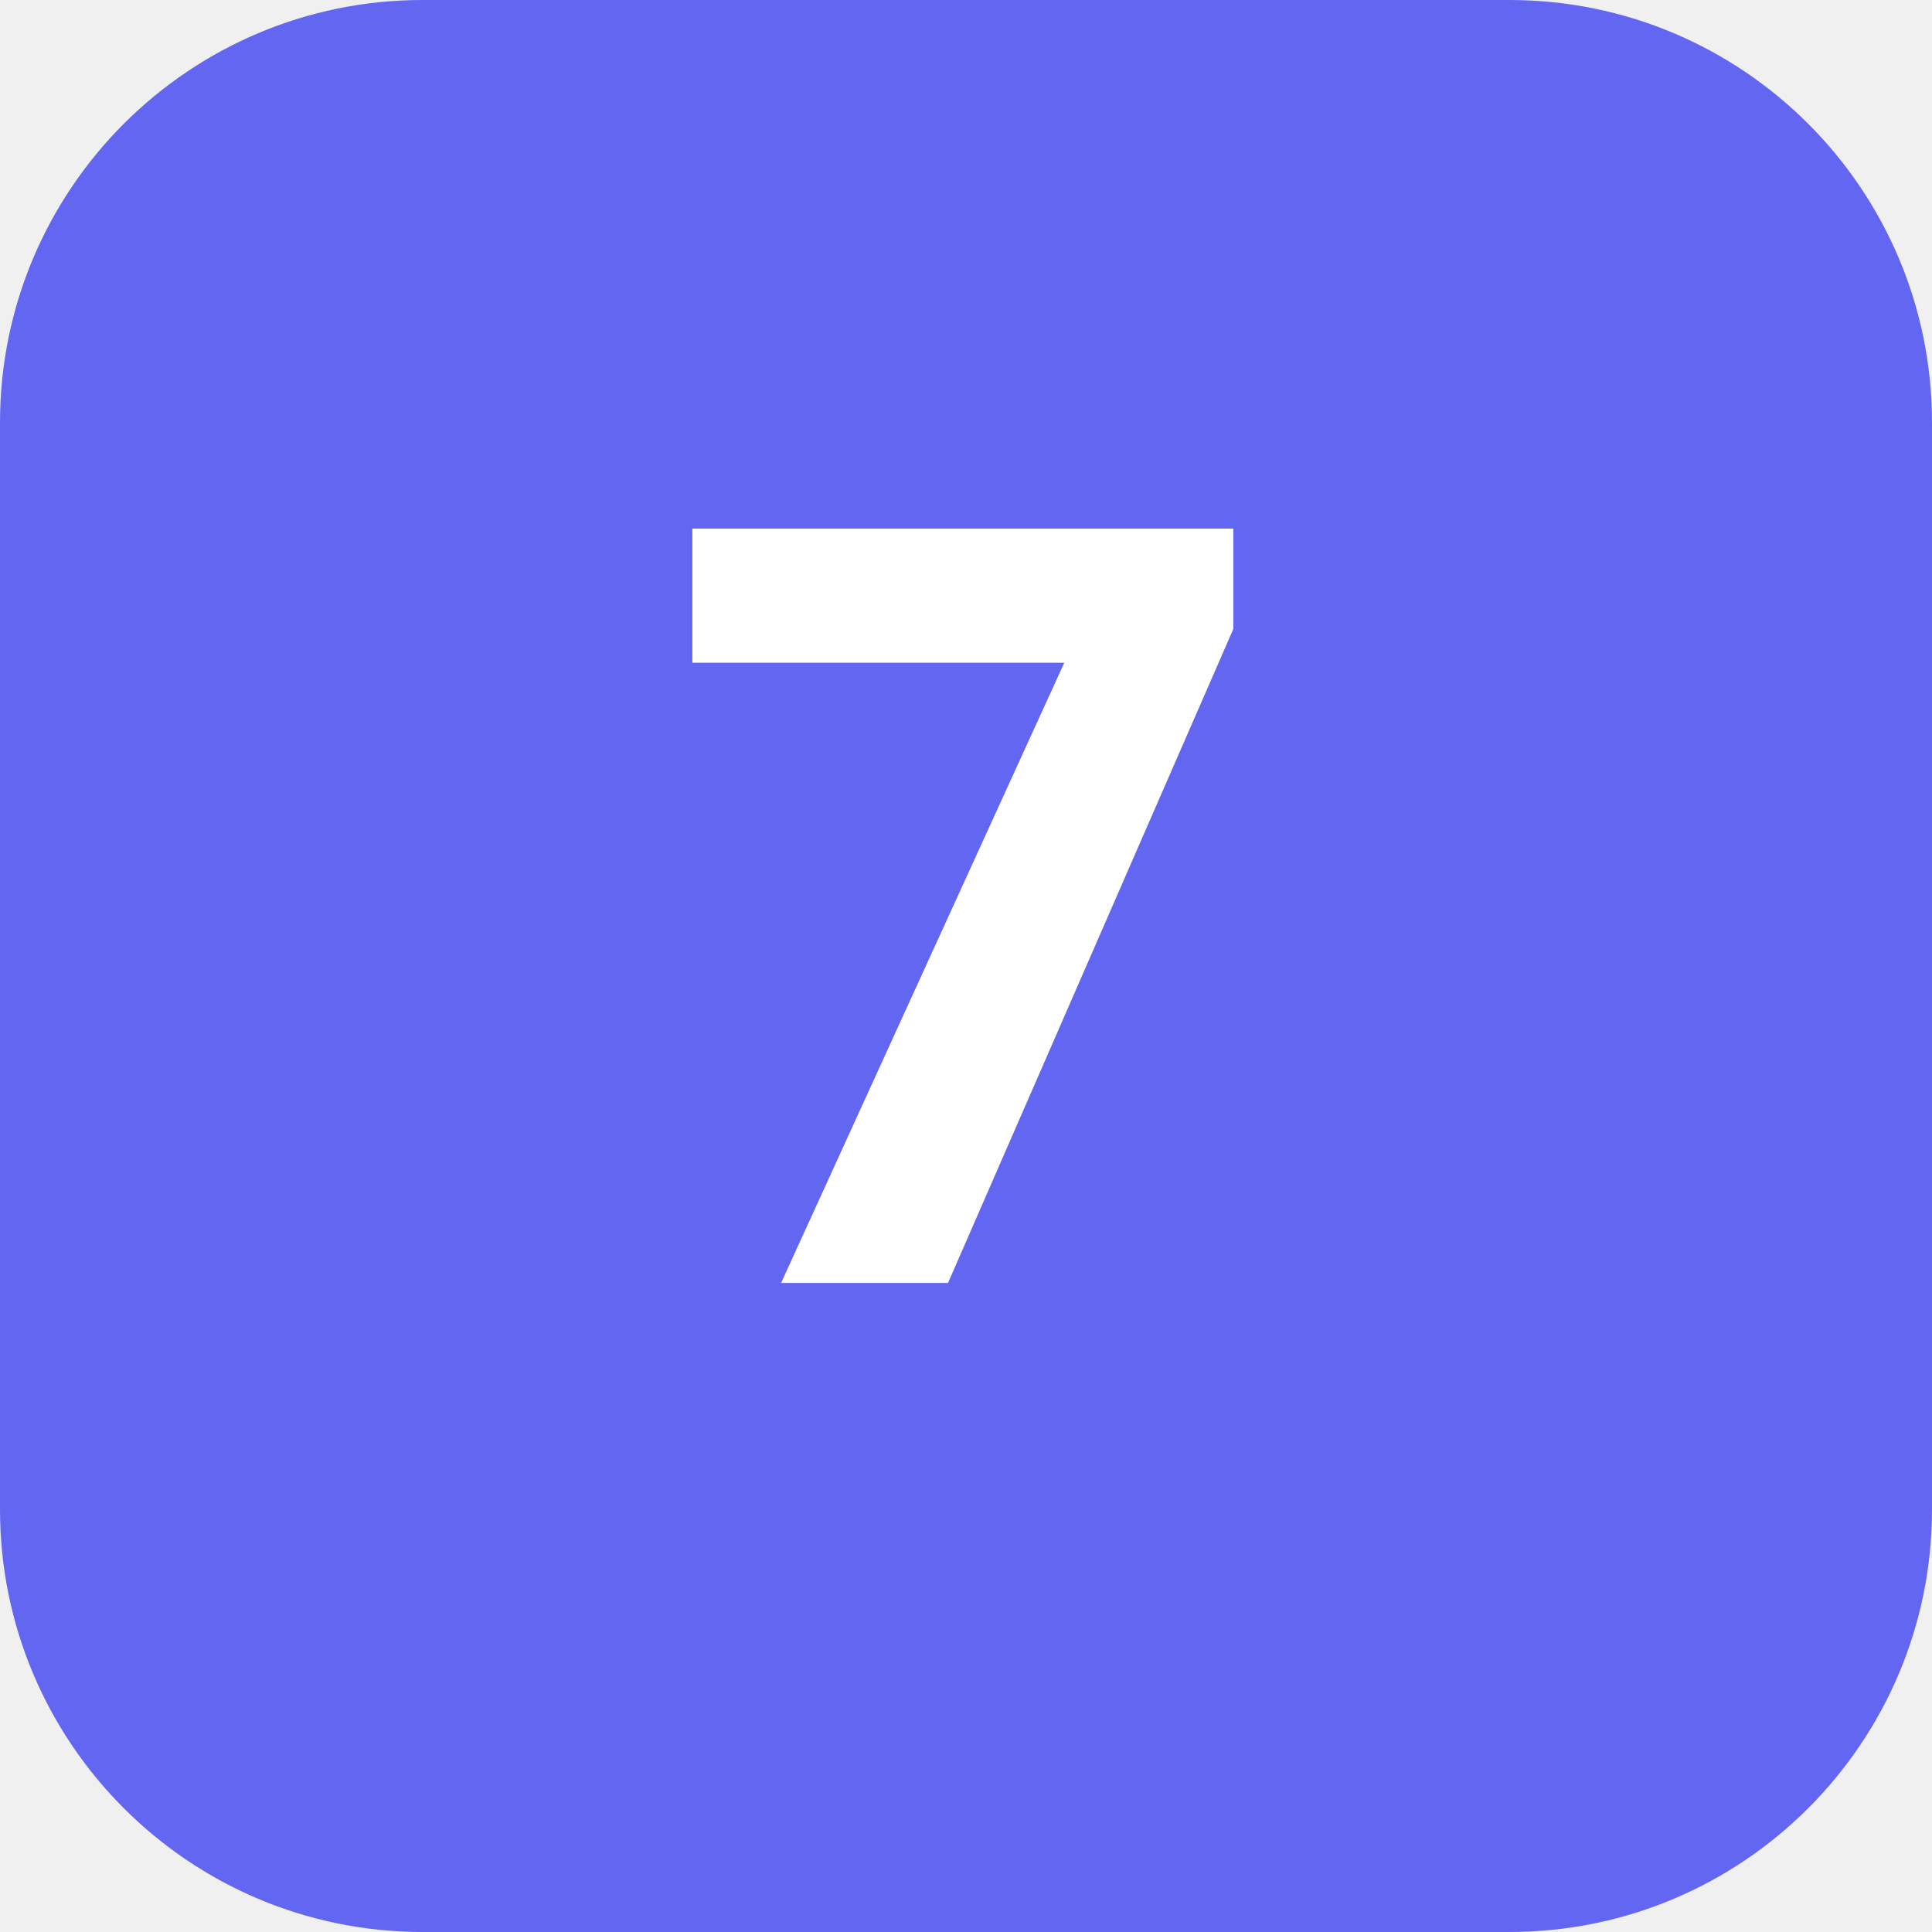
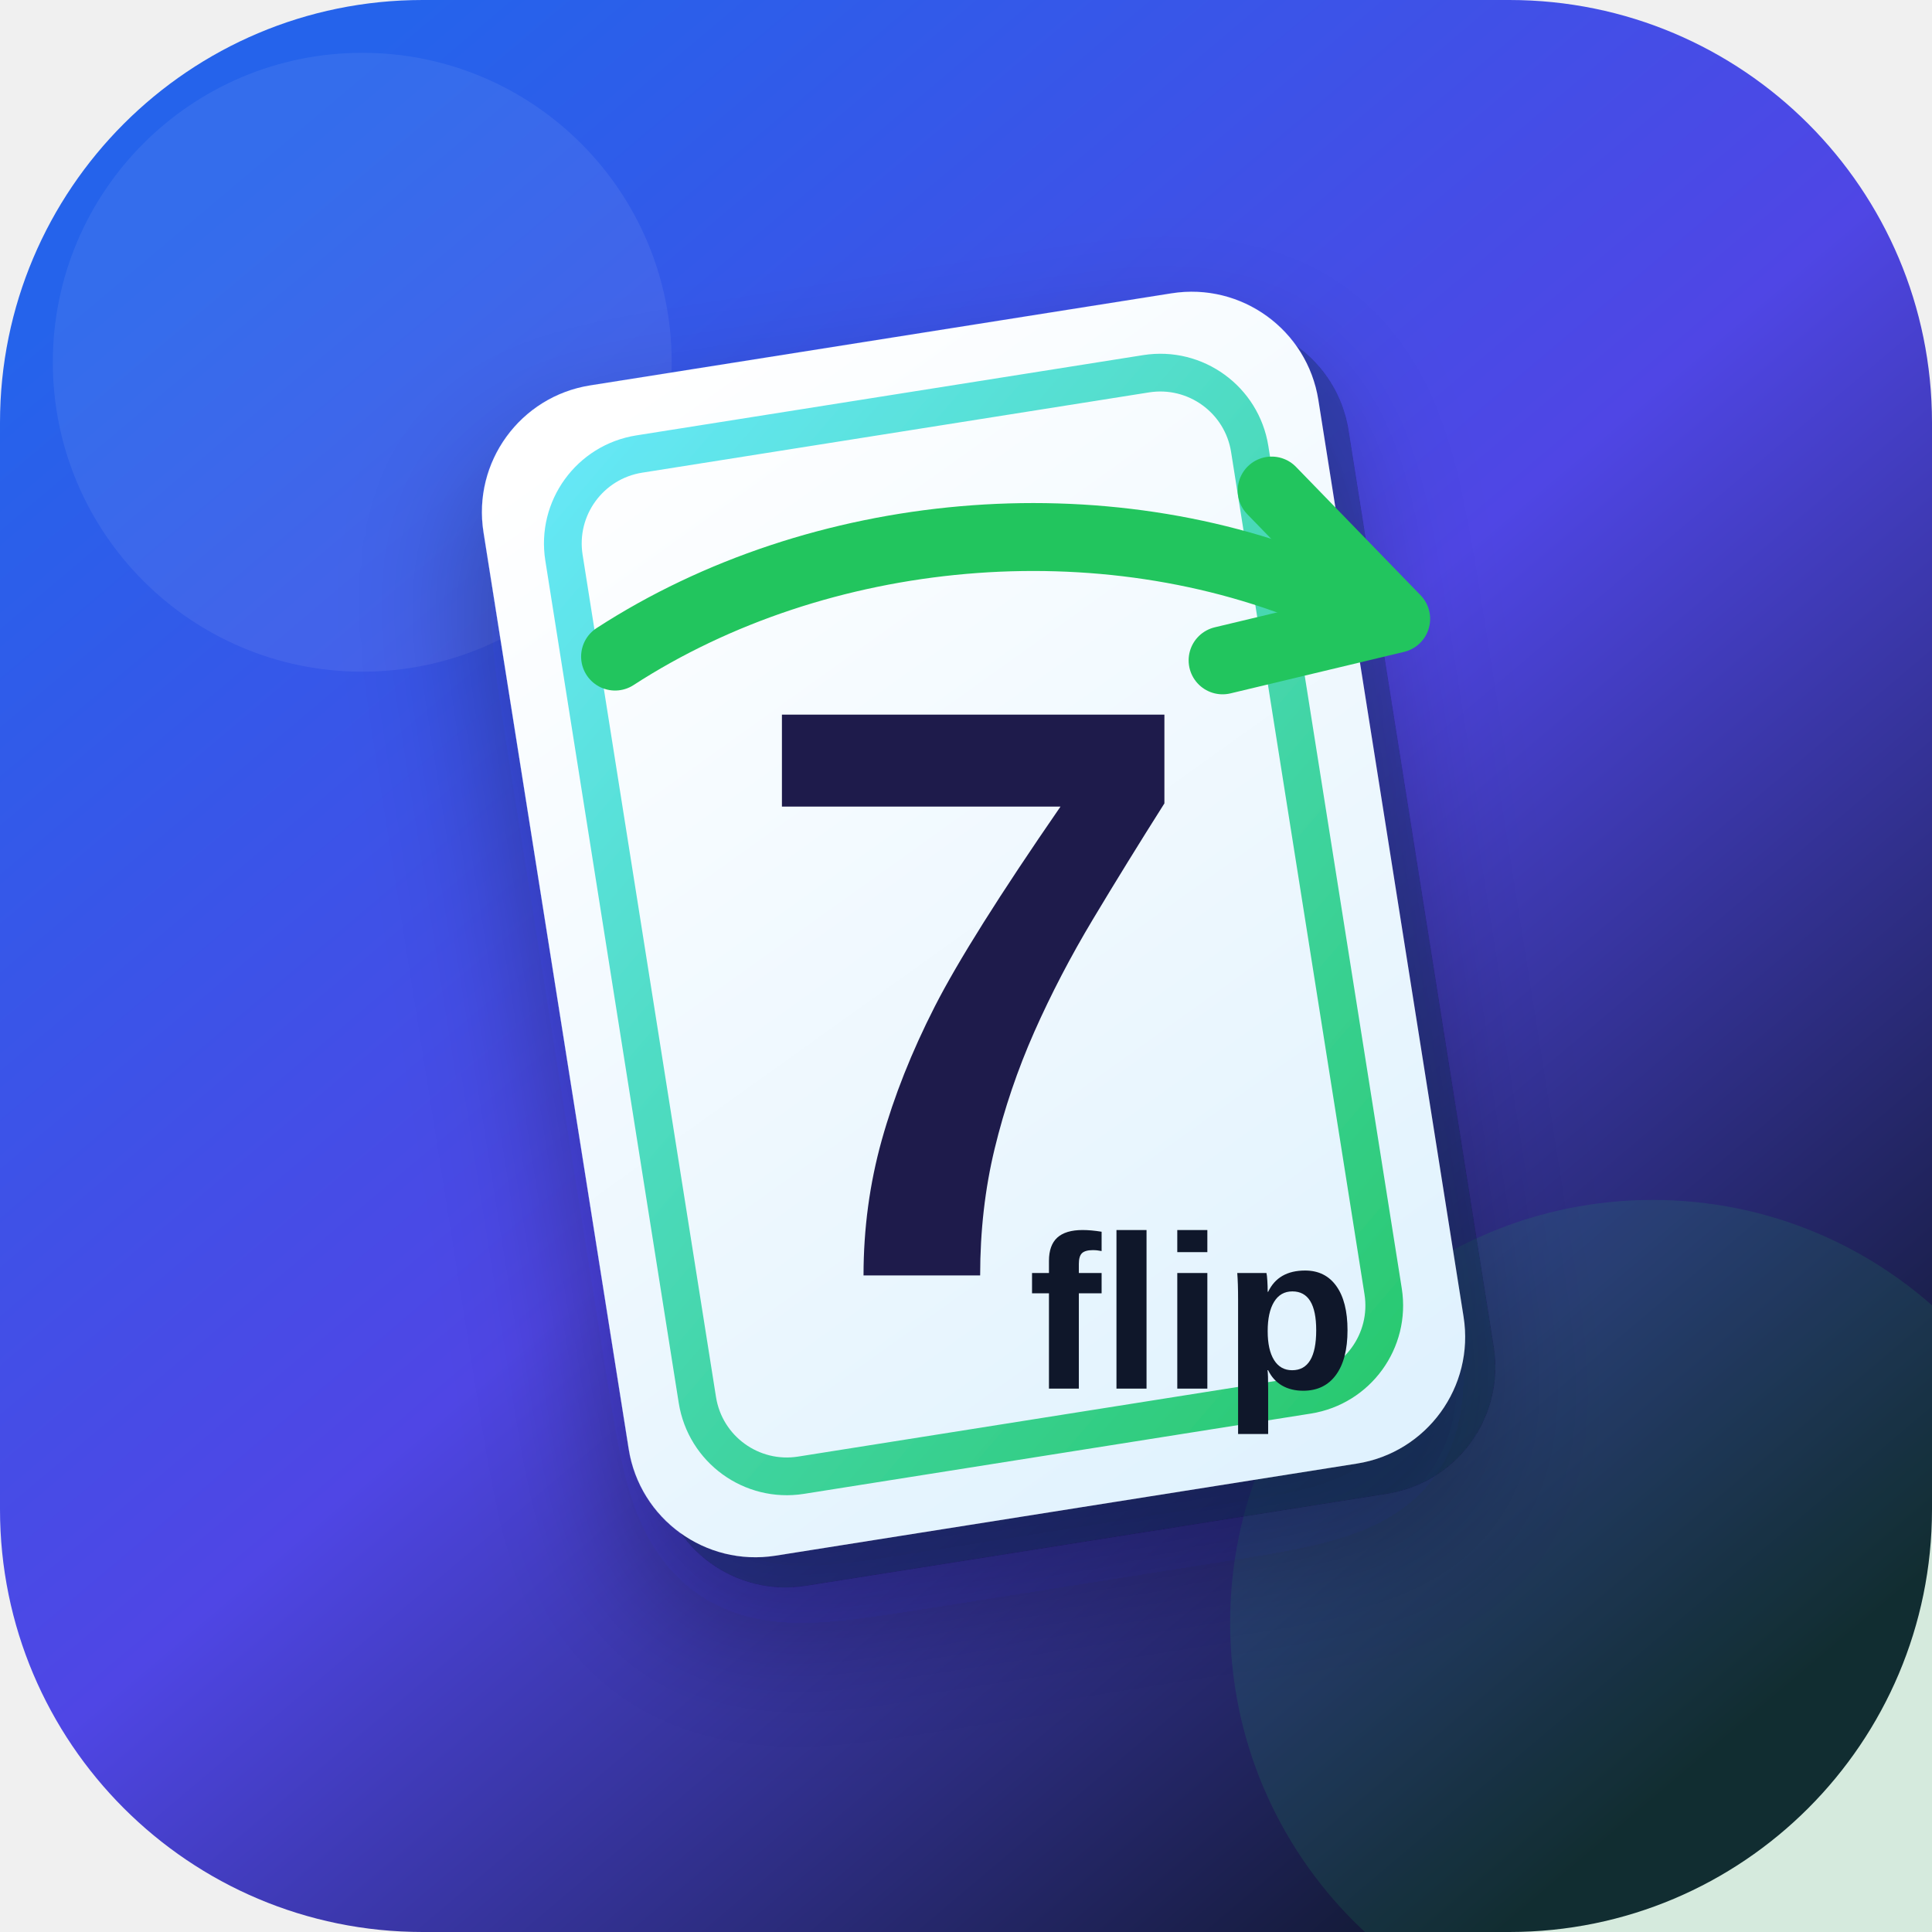
- <svg xmlns="http://www.w3.org/2000/svg" viewBox="0 0 512 512">
-   <rect width="512" height="512" rx="112" fill="#6366f1" />
-   <text x="256" y="340" font-family="Arial Black, sans-serif" font-size="280" font-weight="900" text-anchor="middle" fill="white">7</text>
+ <svg xmlns="http://www.w3.org/2000/svg" viewBox="0 0 512 512" role="img" aria-label="7flip app icon">
+   <defs>
+     <linearGradient id="bg" x1="70" y1="36" x2="442" y2="476" gradientUnits="userSpaceOnUse">
+       <stop offset="0" stop-color="#2563eb" />
+       <stop offset="0.5" stop-color="#4f46e5" />
+       <stop offset="1" stop-color="#0f172a" />
+     </linearGradient>
+     <linearGradient id="card" x1="190" y1="92" x2="340" y2="392" gradientUnits="userSpaceOnUse">
+       <stop offset="0" stop-color="#ffffff" />
+       <stop offset="1" stop-color="#e0f2fe" />
+     </linearGradient>
+     <linearGradient id="edge" x1="140" y1="126" x2="380" y2="408" gradientUnits="userSpaceOnUse">
+       <stop offset="0" stop-color="#67e8f9" />
+       <stop offset="1" stop-color="#22c55e" />
+     </linearGradient>
+     <filter id="shadow" x="-20%" y="-20%" width="140%" height="140%">
+       <feDropShadow dx="0" dy="18" stdDeviation="18" flood-color="#020617" flood-opacity="0.32" />
+     </filter>
+   </defs>
+   <rect width="512" height="512" rx="112" fill="url(#bg)" />
+   <circle cx="96" cy="96" r="82" fill="#ffffff" opacity="0.07" />
+   <circle cx="438" cy="430" r="112" fill="#22c55e" opacity="0.13" />
+   <g filter="url(#shadow)">
+     <rect x="154" y="96" width="224" height="314" rx="34" fill="#0f172a" opacity="0.28" transform="rotate(-9 266 253)" />
+     <rect x="146" y="88" width="224" height="314" rx="34" fill="url(#card)" transform="rotate(-9 258 245)" />
+     <rect x="166" y="108" width="184" height="274" rx="24" fill="none" stroke="url(#edge)" stroke-width="10" transform="rotate(-9 258 245)" />
+   </g>
+   <path d="M163 174c54-35 129-42 189-16" fill="none" stroke="#22c55e" stroke-width="18" stroke-linecap="round" />
+   <path d="M337 130l33 34-46 11" fill="none" stroke="#22c55e" stroke-width="18" stroke-linecap="round" stroke-linejoin="round" />
+   <text x="258" y="338" fill="#1e1b4b" font-family="Arial Black, Arial, sans-serif" font-size="216" font-weight="900" text-anchor="middle">7</text>
+   <text x="316" y="368" fill="#0f172a" font-family="Arial Black, Arial, sans-serif" font-size="58" font-weight="900" text-anchor="middle">flip</text>
</svg>
